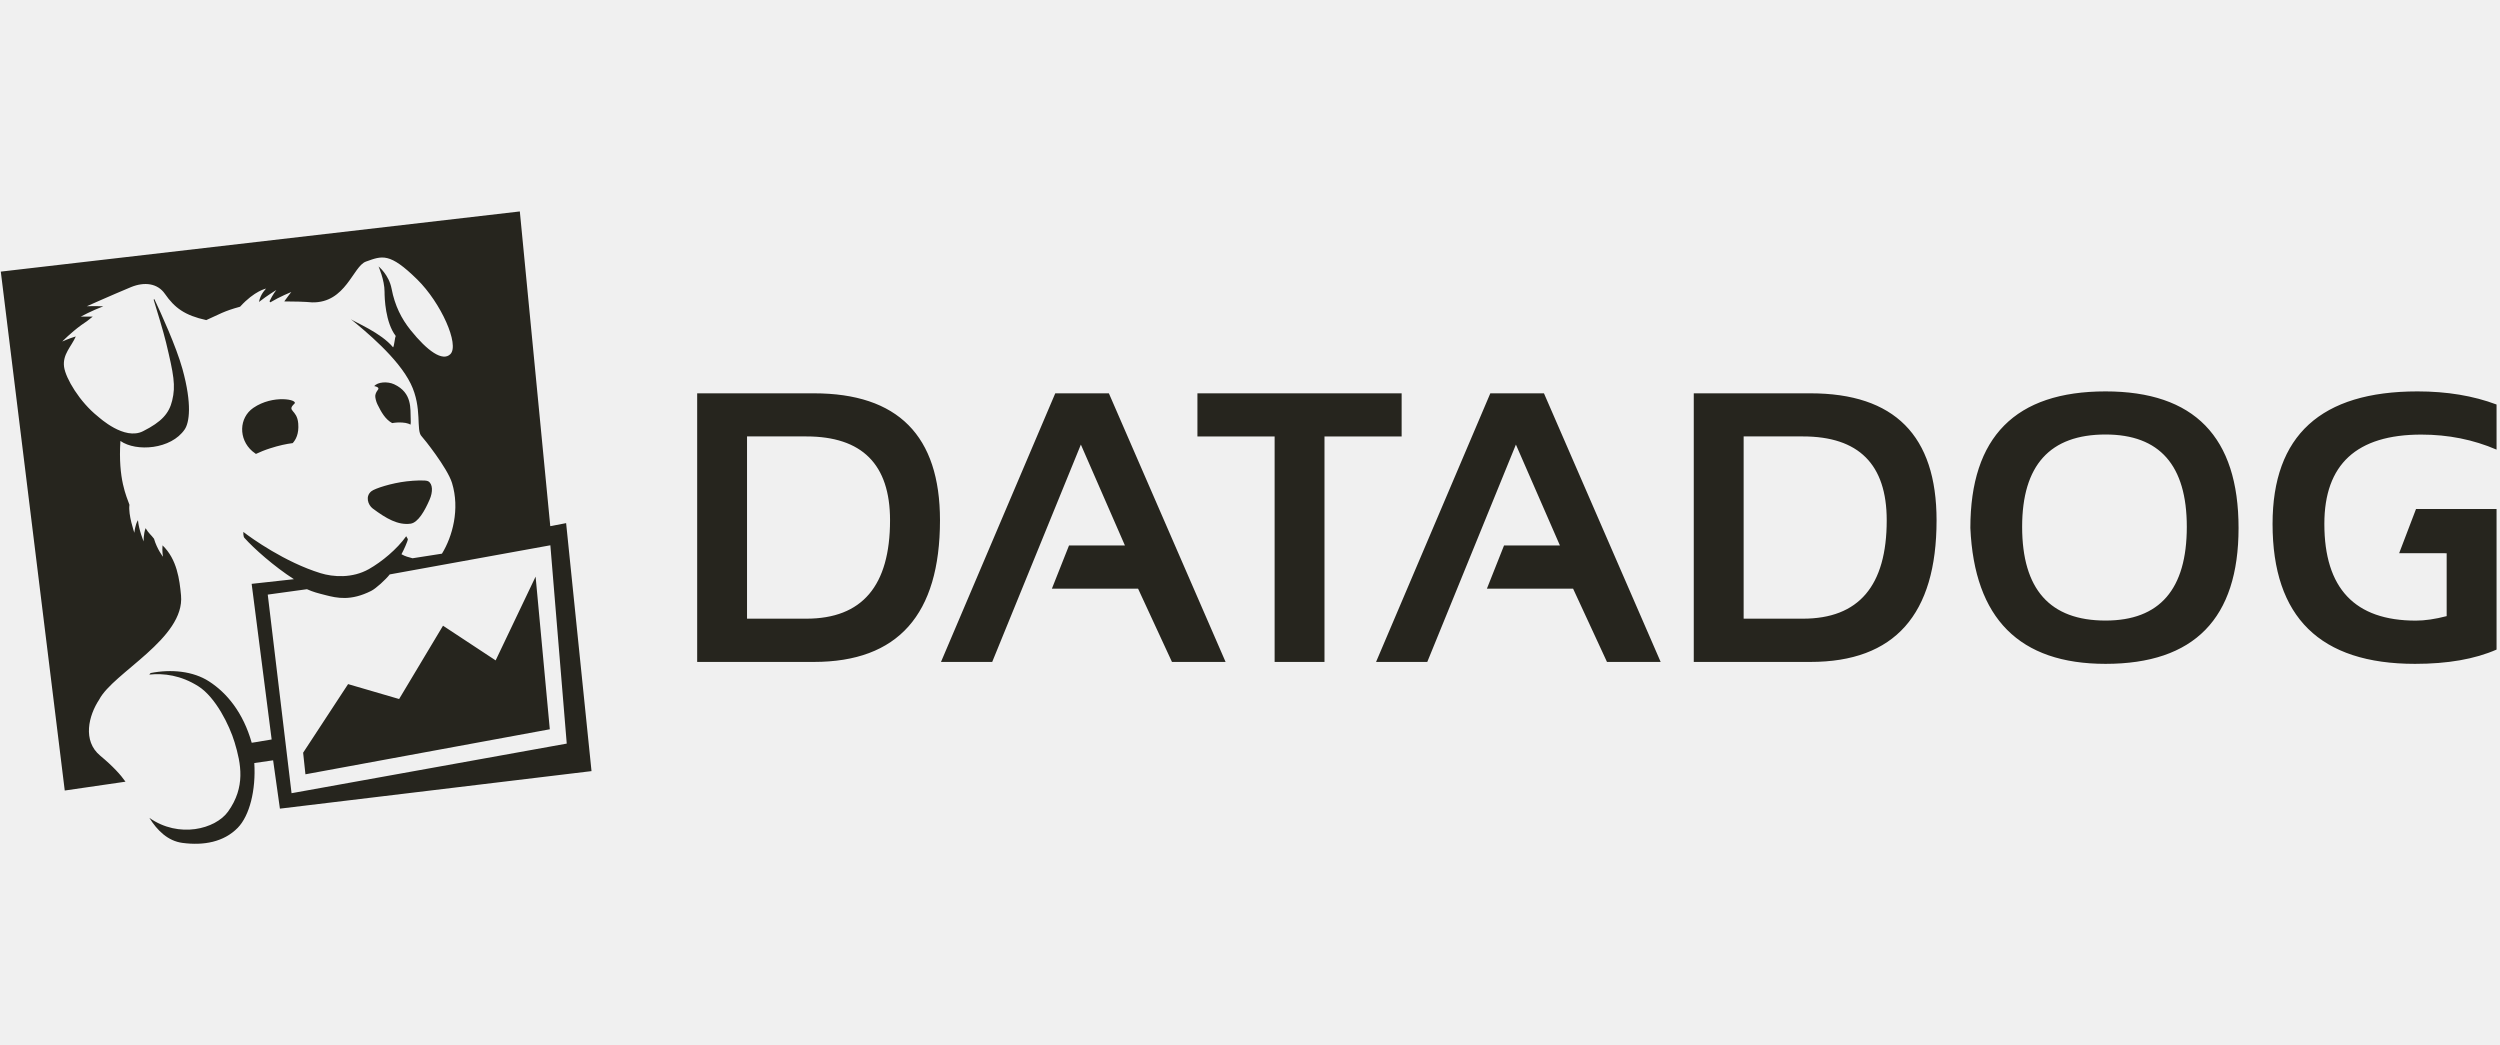
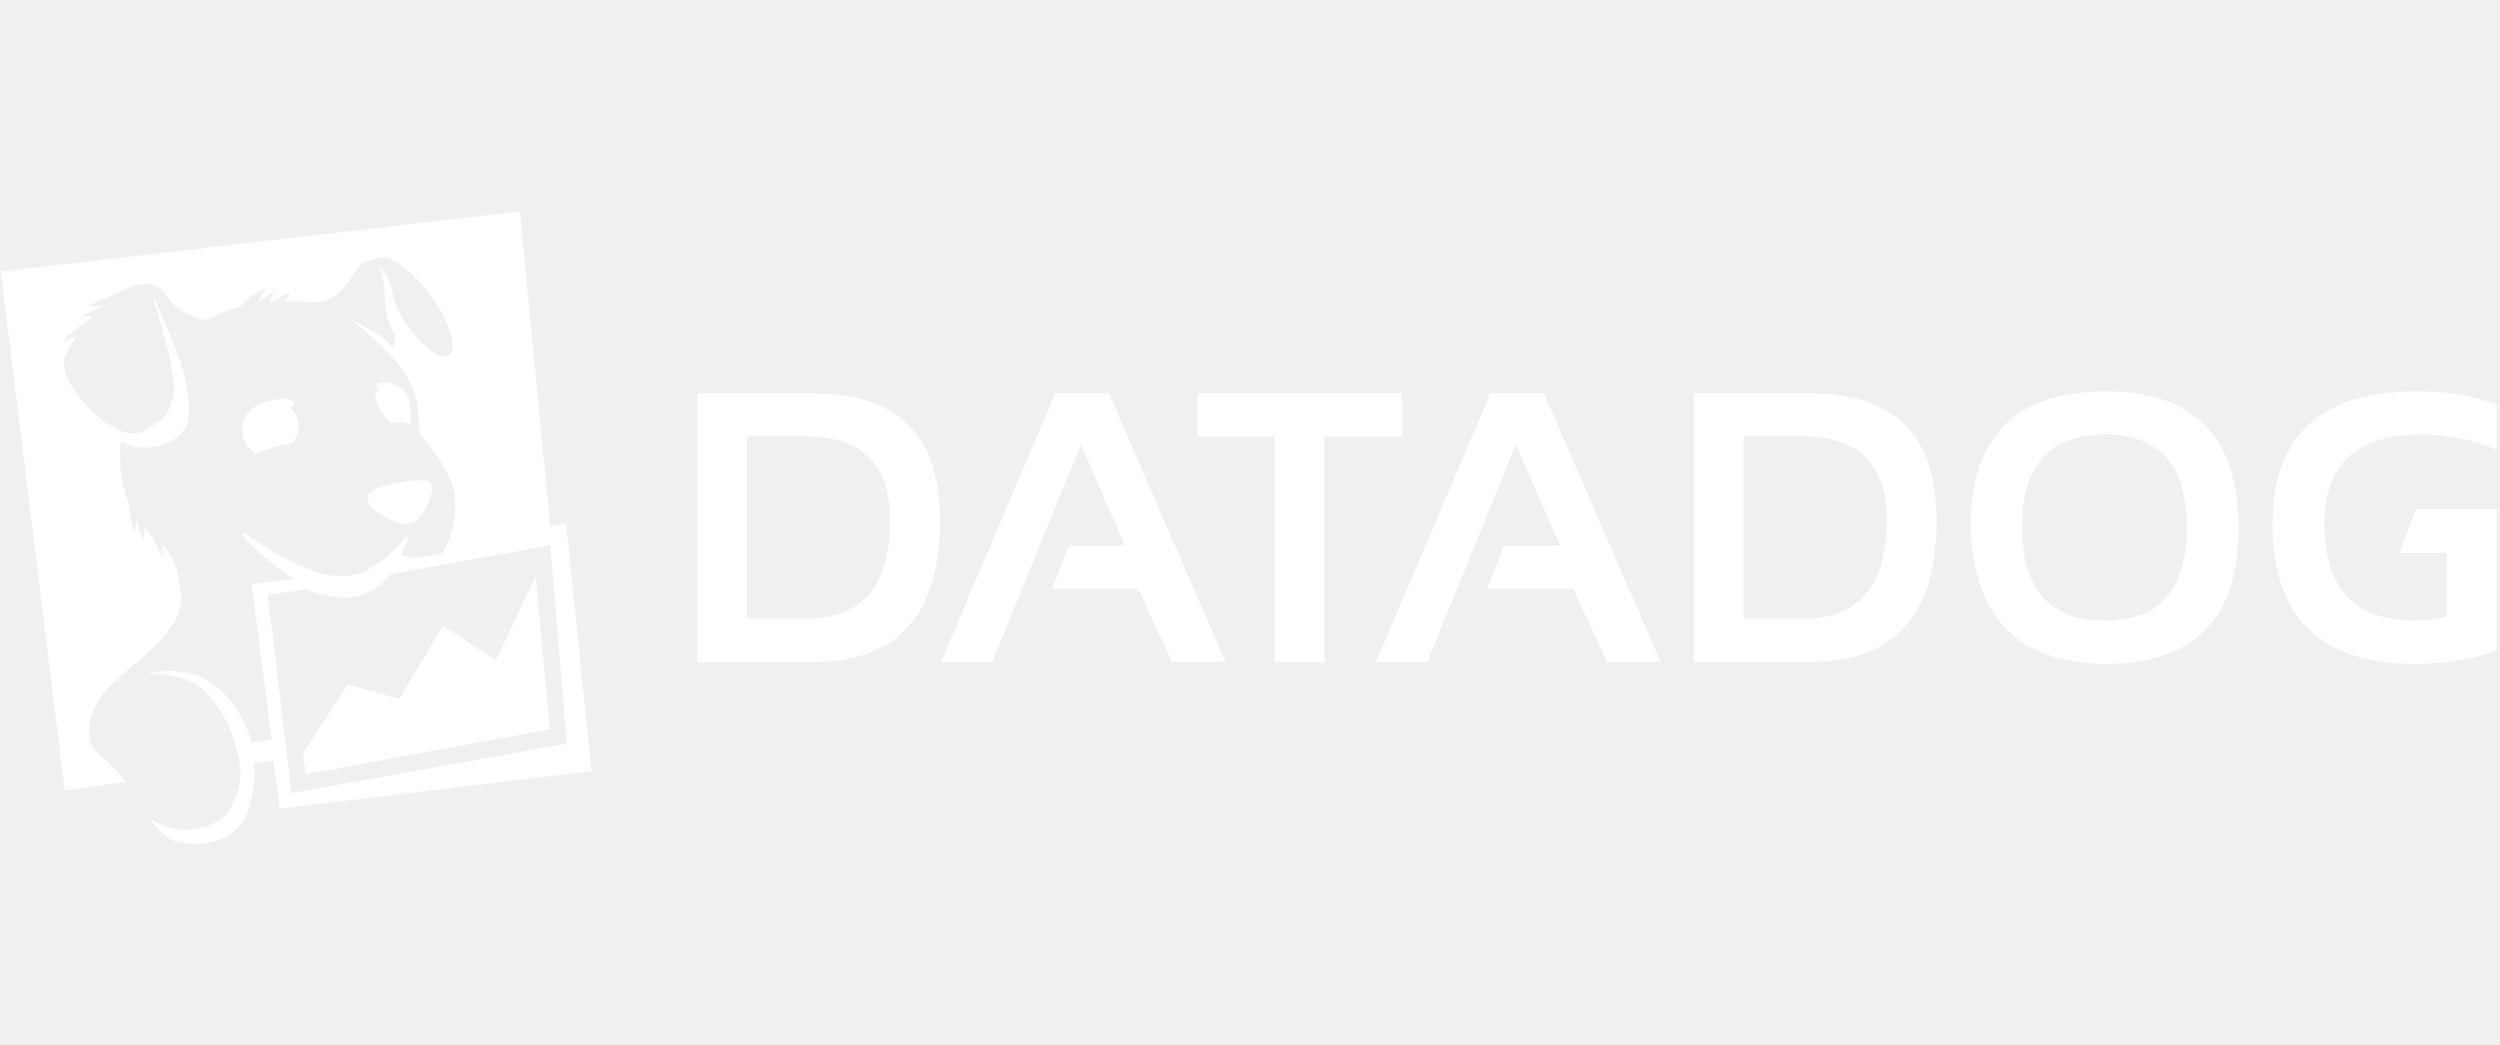
<svg xmlns="http://www.w3.org/2000/svg" fill="none" viewBox="0 0 201 84" height="84" width="201">
  <g clip-path="url(#clip0_1_99)">
-     <path fill="#26251E" d="M65.434 53.219H56.053V31.623H65.434C72.191 31.623 75.575 35.027 75.575 41.832C75.572 49.422 72.191 53.219 65.434 53.219ZM60.061 49.742H64.827C69.317 49.742 71.559 47.106 71.559 41.829C71.559 37.337 69.314 35.089 64.827 35.089H60.061V49.742ZM79.773 53.219H75.655L84.843 31.623H89.154L98.537 53.219H94.226L91.502 47.33H84.572L85.949 43.856H90.444L86.902 35.744L79.773 53.219ZM96.273 31.623H112.692V35.094H106.489V53.219H102.48V35.094H96.273V31.623ZM114.753 53.219H110.635L119.822 31.623H124.134L133.517 53.219H129.201L126.477 47.33H119.547L120.924 43.856H125.418L121.879 35.744L114.753 53.219ZM145.559 53.219H136.179V31.623H145.559C152.322 31.623 155.7 35.027 155.7 41.832C155.7 49.422 152.322 53.219 145.559 53.219ZM140.189 49.742H144.955C149.442 49.742 151.692 47.106 151.692 41.829C151.692 37.337 149.445 35.089 144.955 35.089H140.189V49.742ZM158.417 42.451C158.417 35.127 162.041 31.468 169.285 31.468C176.418 31.468 179.98 35.127 179.98 42.451C179.98 49.733 176.416 53.374 169.285 53.374C162.362 53.374 158.74 49.733 158.417 42.451ZM169.285 49.893C173.639 49.893 175.819 47.382 175.819 42.356C175.819 37.41 173.639 34.934 169.285 34.934C164.815 34.934 162.58 37.41 162.58 42.356C162.58 47.382 164.815 49.893 169.285 49.893ZM196.712 44.48V49.537C195.787 49.778 194.959 49.898 194.229 49.898C189.326 49.898 186.878 47.304 186.878 42.12C186.878 37.332 189.476 34.941 194.671 34.941C196.84 34.941 198.857 35.345 200.723 36.15V32.523C198.857 31.821 196.738 31.468 194.367 31.468C186.599 31.468 182.714 35.017 182.714 42.12C182.714 49.62 186.532 53.374 194.169 53.374C196.795 53.374 198.977 52.993 200.723 52.226V40.926H194.247L192.892 44.478L196.712 44.48ZM39.85 53.096L35.618 50.307L32.089 56.201L27.986 55.002L24.372 60.518L24.557 62.254L44.204 58.634L43.063 46.359L39.85 53.096ZM21.527 47.806L24.68 47.372C25.189 47.6 25.545 47.688 26.157 47.844C27.11 48.092 28.212 48.33 29.844 47.508C30.223 47.32 31.016 46.595 31.334 46.183L44.249 43.841L45.566 59.785L23.441 63.774L21.527 47.806ZM45.516 42.06L44.242 42.303L41.794 17L0.064 21.838L5.206 63.558L10.089 62.848C9.701 62.291 9.091 61.617 8.055 60.754C6.616 59.56 7.125 57.528 7.975 56.246C9.096 54.082 14.883 51.328 14.554 47.866C14.436 46.607 14.236 44.969 13.067 43.846C13.024 44.312 13.102 44.761 13.102 44.761C13.102 44.761 12.623 44.149 12.382 43.314C12.144 42.993 11.958 42.892 11.705 42.464C11.524 42.958 11.549 43.532 11.549 43.532C11.549 43.532 11.158 42.604 11.093 41.822C10.86 42.173 10.802 42.837 10.802 42.837C10.802 42.837 10.293 41.375 10.408 40.587C10.175 39.903 9.485 38.543 9.681 35.453C10.955 36.346 13.759 36.133 14.85 34.523C15.214 33.988 15.462 32.533 14.67 29.667C14.16 27.828 12.901 25.089 12.41 24.048L12.352 24.091C12.61 24.928 13.145 26.682 13.35 27.535C13.97 30.116 14.135 31.014 13.844 32.202C13.596 33.236 13.004 33.913 11.499 34.67C9.994 35.431 7.998 33.582 7.87 33.482C6.407 32.318 5.276 30.417 5.151 29.494C5.02 28.483 5.733 27.876 6.094 27.05C5.58 27.198 5.005 27.459 5.005 27.459C5.005 27.459 5.69 26.75 6.535 26.137C6.887 25.907 7.09 25.759 7.458 25.453C6.924 25.445 6.49 25.458 6.49 25.458C6.49 25.458 7.381 24.976 8.304 24.628C7.629 24.598 6.982 24.622 6.982 24.622C6.982 24.622 8.968 23.735 10.536 23.082C11.615 22.641 12.668 22.771 13.26 23.627C14.037 24.748 14.853 25.357 16.583 25.736C17.647 25.265 17.968 25.024 19.302 24.66C20.476 23.368 21.399 23.2 21.399 23.2C21.399 23.2 20.943 23.619 20.82 24.279C21.487 23.755 22.217 23.316 22.217 23.316C22.217 23.316 21.933 23.664 21.67 24.219L21.73 24.309C22.508 23.843 23.421 23.476 23.421 23.476C23.421 23.476 23.16 23.807 22.854 24.234C23.441 24.229 24.63 24.259 25.089 24.311C27.813 24.372 28.377 21.402 29.423 21.031C30.732 20.564 31.317 20.281 33.547 22.471C35.46 24.352 36.955 27.715 36.213 28.47C35.591 29.095 34.362 28.227 33.002 26.529C32.282 25.631 31.741 24.57 31.485 23.22C31.269 22.082 30.434 21.422 30.434 21.422C30.434 21.422 30.918 22.503 30.918 23.456C30.918 23.978 30.983 25.924 31.818 27.015C31.736 27.176 31.698 27.805 31.605 27.926C30.634 26.752 28.548 25.912 28.209 25.663C29.36 26.607 32.007 28.774 33.022 30.851C33.983 32.814 33.416 34.615 33.903 35.082C34.041 35.215 35.969 37.618 36.341 38.827C36.988 40.931 36.378 43.143 35.533 44.515L33.168 44.884C32.822 44.789 32.588 44.739 32.277 44.56C32.448 44.257 32.789 43.502 32.792 43.346L32.659 43.113C31.921 44.157 30.69 45.17 29.664 45.752C28.322 46.512 26.777 46.394 25.771 46.083C22.914 45.203 20.213 43.271 19.563 42.765C19.563 42.765 19.543 43.168 19.666 43.261C20.386 44.074 22.036 45.544 23.631 46.567L20.233 46.941L21.841 59.454C21.128 59.557 21.018 59.607 20.238 59.718C19.551 57.29 18.236 55.702 16.799 54.779C15.532 53.964 13.784 53.781 12.109 54.112L12.001 54.237C13.165 54.117 14.539 54.285 15.949 55.178C17.333 56.053 18.45 58.316 18.861 59.678C19.388 61.418 19.751 63.279 18.334 65.254C17.326 66.656 14.386 67.431 12.008 65.755C12.643 66.776 13.501 67.611 14.655 67.767C16.37 68 17.998 67.701 19.117 66.553C20.072 65.57 20.581 63.513 20.446 61.348L21.959 61.13L22.505 65.015L47.558 61.998L45.516 42.06ZM30.273 31.505C30.203 31.666 30.093 31.768 30.258 32.288L30.268 32.318L30.293 32.386L30.361 32.541C30.66 33.148 30.986 33.722 31.53 34.016C31.67 33.993 31.818 33.976 31.969 33.968C32.481 33.946 32.804 34.026 33.01 34.139C33.027 34.036 33.032 33.888 33.02 33.667C32.98 32.897 33.173 31.588 31.693 30.898C31.134 30.64 30.351 30.718 30.09 31.044C30.138 31.049 30.18 31.059 30.213 31.071C30.612 31.207 30.346 31.342 30.273 31.505ZM34.422 38.691C34.229 38.583 33.321 38.626 32.684 38.701C31.47 38.844 30.158 39.266 29.869 39.489C29.348 39.893 29.584 40.597 29.97 40.886C31.053 41.694 32.002 42.238 33.002 42.105C33.617 42.025 34.159 41.051 34.542 40.166C34.808 39.559 34.808 38.904 34.422 38.691ZM23.669 32.458C24.013 32.132 21.963 31.706 20.373 32.789C19.202 33.59 19.164 35.305 20.285 36.276C20.398 36.371 20.491 36.441 20.576 36.496C20.905 36.341 21.279 36.185 21.708 36.048C22.435 35.812 23.037 35.689 23.534 35.626C23.772 35.36 24.048 34.894 23.978 34.048C23.885 32.897 23.015 33.08 23.669 32.458Z" />
+     <path fill="#ffffff" d="M65.434 53.219H56.053V31.623H65.434C72.191 31.623 75.575 35.027 75.575 41.832C75.572 49.422 72.191 53.219 65.434 53.219ZM60.061 49.742H64.827C69.317 49.742 71.559 47.106 71.559 41.829C71.559 37.337 69.314 35.089 64.827 35.089H60.061V49.742ZM79.773 53.219H75.655L84.843 31.623H89.154L98.537 53.219H94.226L91.502 47.33H84.572L85.949 43.856H90.444L86.902 35.744L79.773 53.219ZM96.273 31.623H112.692V35.094H106.489V53.219H102.48V35.094H96.273V31.623ZM114.753 53.219H110.635L119.822 31.623H124.134L133.517 53.219H129.201L126.477 47.33H119.547L120.924 43.856H125.418L121.879 35.744L114.753 53.219ZM145.559 53.219H136.179V31.623H145.559C152.322 31.623 155.7 35.027 155.7 41.832C155.7 49.422 152.322 53.219 145.559 53.219ZM140.189 49.742H144.955C149.442 49.742 151.692 47.106 151.692 41.829C151.692 37.337 149.445 35.089 144.955 35.089H140.189V49.742ZM158.417 42.451C158.417 35.127 162.041 31.468 169.285 31.468C176.418 31.468 179.98 35.127 179.98 42.451C179.98 49.733 176.416 53.374 169.285 53.374C162.362 53.374 158.74 49.733 158.417 42.451ZM169.285 49.893C173.639 49.893 175.819 47.382 175.819 42.356C175.819 37.41 173.639 34.934 169.285 34.934C164.815 34.934 162.58 37.41 162.58 42.356C162.58 47.382 164.815 49.893 169.285 49.893ZM196.712 44.48V49.537C195.787 49.778 194.959 49.898 194.229 49.898C189.326 49.898 186.878 47.304 186.878 42.12C186.878 37.332 189.476 34.941 194.671 34.941C196.84 34.941 198.857 35.345 200.723 36.15V32.523C198.857 31.821 196.738 31.468 194.367 31.468C186.599 31.468 182.714 35.017 182.714 42.12C182.714 49.62 186.532 53.374 194.169 53.374C196.795 53.374 198.977 52.993 200.723 52.226V40.926H194.247L192.892 44.478L196.712 44.48ZM39.85 53.096L35.618 50.307L32.089 56.201L27.986 55.002L24.372 60.518L24.557 62.254L44.204 58.634L43.063 46.359L39.85 53.096ZM21.527 47.806L24.68 47.372C25.189 47.6 25.545 47.688 26.157 47.844C27.11 48.092 28.212 48.33 29.844 47.508C30.223 47.32 31.016 46.595 31.334 46.183L44.249 43.841L45.566 59.785L23.441 63.774L21.527 47.806ZM45.516 42.06L44.242 42.303L41.794 17L0.064 21.838L5.206 63.558L10.089 62.848C9.701 62.291 9.091 61.617 8.055 60.754C6.616 59.56 7.125 57.528 7.975 56.246C9.096 54.082 14.883 51.328 14.554 47.866C14.436 46.607 14.236 44.969 13.067 43.846C13.024 44.312 13.102 44.761 13.102 44.761C13.102 44.761 12.623 44.149 12.382 43.314C12.144 42.993 11.958 42.892 11.705 42.464C11.524 42.958 11.549 43.532 11.549 43.532C11.549 43.532 11.158 42.604 11.093 41.822C10.86 42.173 10.802 42.837 10.802 42.837C10.802 42.837 10.293 41.375 10.408 40.587C10.175 39.903 9.485 38.543 9.681 35.453C10.955 36.346 13.759 36.133 14.85 34.523C15.214 33.988 15.462 32.533 14.67 29.667C14.16 27.828 12.901 25.089 12.41 24.048L12.352 24.091C12.61 24.928 13.145 26.682 13.35 27.535C13.97 30.116 14.135 31.014 13.844 32.202C13.596 33.236 13.004 33.913 11.499 34.67C9.994 35.431 7.998 33.582 7.87 33.482C6.407 32.318 5.276 30.417 5.151 29.494C5.02 28.483 5.733 27.876 6.094 27.05C5.58 27.198 5.005 27.459 5.005 27.459C5.005 27.459 5.69 26.75 6.535 26.137C6.887 25.907 7.09 25.759 7.458 25.453C6.924 25.445 6.49 25.458 6.49 25.458C6.49 25.458 7.381 24.976 8.304 24.628C7.629 24.598 6.982 24.622 6.982 24.622C6.982 24.622 8.968 23.735 10.536 23.082C11.615 22.641 12.668 22.771 13.26 23.627C14.037 24.748 14.853 25.357 16.583 25.736C17.647 25.265 17.968 25.024 19.302 24.66C20.476 23.368 21.399 23.2 21.399 23.2C21.399 23.2 20.943 23.619 20.82 24.279C21.487 23.755 22.217 23.316 22.217 23.316C22.217 23.316 21.933 23.664 21.67 24.219L21.73 24.309C22.508 23.843 23.421 23.476 23.421 23.476C23.421 23.476 23.16 23.807 22.854 24.234C23.441 24.229 24.63 24.259 25.089 24.311C27.813 24.372 28.377 21.402 29.423 21.031C30.732 20.564 31.317 20.281 33.547 22.471C35.46 24.352 36.955 27.715 36.213 28.47C35.591 29.095 34.362 28.227 33.002 26.529C32.282 25.631 31.741 24.57 31.485 23.22C31.269 22.082 30.434 21.422 30.434 21.422C30.434 21.422 30.918 22.503 30.918 23.456C30.918 23.978 30.983 25.924 31.818 27.015C31.736 27.176 31.698 27.805 31.605 27.926C30.634 26.752 28.548 25.912 28.209 25.663C29.36 26.607 32.007 28.774 33.022 30.851C33.983 32.814 33.416 34.615 33.903 35.082C34.041 35.215 35.969 37.618 36.341 38.827C36.988 40.931 36.378 43.143 35.533 44.515L33.168 44.884C32.822 44.789 32.588 44.739 32.277 44.56C32.448 44.257 32.789 43.502 32.792 43.346L32.659 43.113C31.921 44.157 30.69 45.17 29.664 45.752C28.322 46.512 26.777 46.394 25.771 46.083C22.914 45.203 20.213 43.271 19.563 42.765C19.563 42.765 19.543 43.168 19.666 43.261C20.386 44.074 22.036 45.544 23.631 46.567L20.233 46.941L21.841 59.454C21.128 59.557 21.018 59.607 20.238 59.718C19.551 57.29 18.236 55.702 16.799 54.779C15.532 53.964 13.784 53.781 12.109 54.112L12.001 54.237C13.165 54.117 14.539 54.285 15.949 55.178C17.333 56.053 18.45 58.316 18.861 59.678C19.388 61.418 19.751 63.279 18.334 65.254C17.326 66.656 14.386 67.431 12.008 65.755C12.643 66.776 13.501 67.611 14.655 67.767C16.37 68 17.998 67.701 19.117 66.553C20.072 65.57 20.581 63.513 20.446 61.348L21.959 61.13L22.505 65.015L47.558 61.998L45.516 42.06ZM30.273 31.505C30.203 31.666 30.093 31.768 30.258 32.288L30.268 32.318L30.293 32.386L30.361 32.541C30.66 33.148 30.986 33.722 31.53 34.016C31.67 33.993 31.818 33.976 31.969 33.968C32.481 33.946 32.804 34.026 33.01 34.139C33.027 34.036 33.032 33.888 33.02 33.667C32.98 32.897 33.173 31.588 31.693 30.898C31.134 30.64 30.351 30.718 30.09 31.044C30.138 31.049 30.18 31.059 30.213 31.071C30.612 31.207 30.346 31.342 30.273 31.505ZM34.422 38.691C34.229 38.583 33.321 38.626 32.684 38.701C31.47 38.844 30.158 39.266 29.869 39.489C29.348 39.893 29.584 40.597 29.97 40.886C31.053 41.694 32.002 42.238 33.002 42.105C33.617 42.025 34.159 41.051 34.542 40.166C34.808 39.559 34.808 38.904 34.422 38.691ZM23.669 32.458C24.013 32.132 21.963 31.706 20.373 32.789C19.202 33.59 19.164 35.305 20.285 36.276C20.398 36.371 20.491 36.441 20.576 36.496C20.905 36.341 21.279 36.185 21.708 36.048C22.435 35.812 23.037 35.689 23.534 35.626C23.772 35.36 24.048 34.894 23.978 34.048C23.885 32.897 23.015 33.08 23.669 32.458Z" />
  </g>
  <defs>
    <clipPath id="clip0_1_99">
      <rect transform="translate(0 17)" fill="white" height="51" width="200.787" />
    </clipPath>
  </defs>
</svg>
